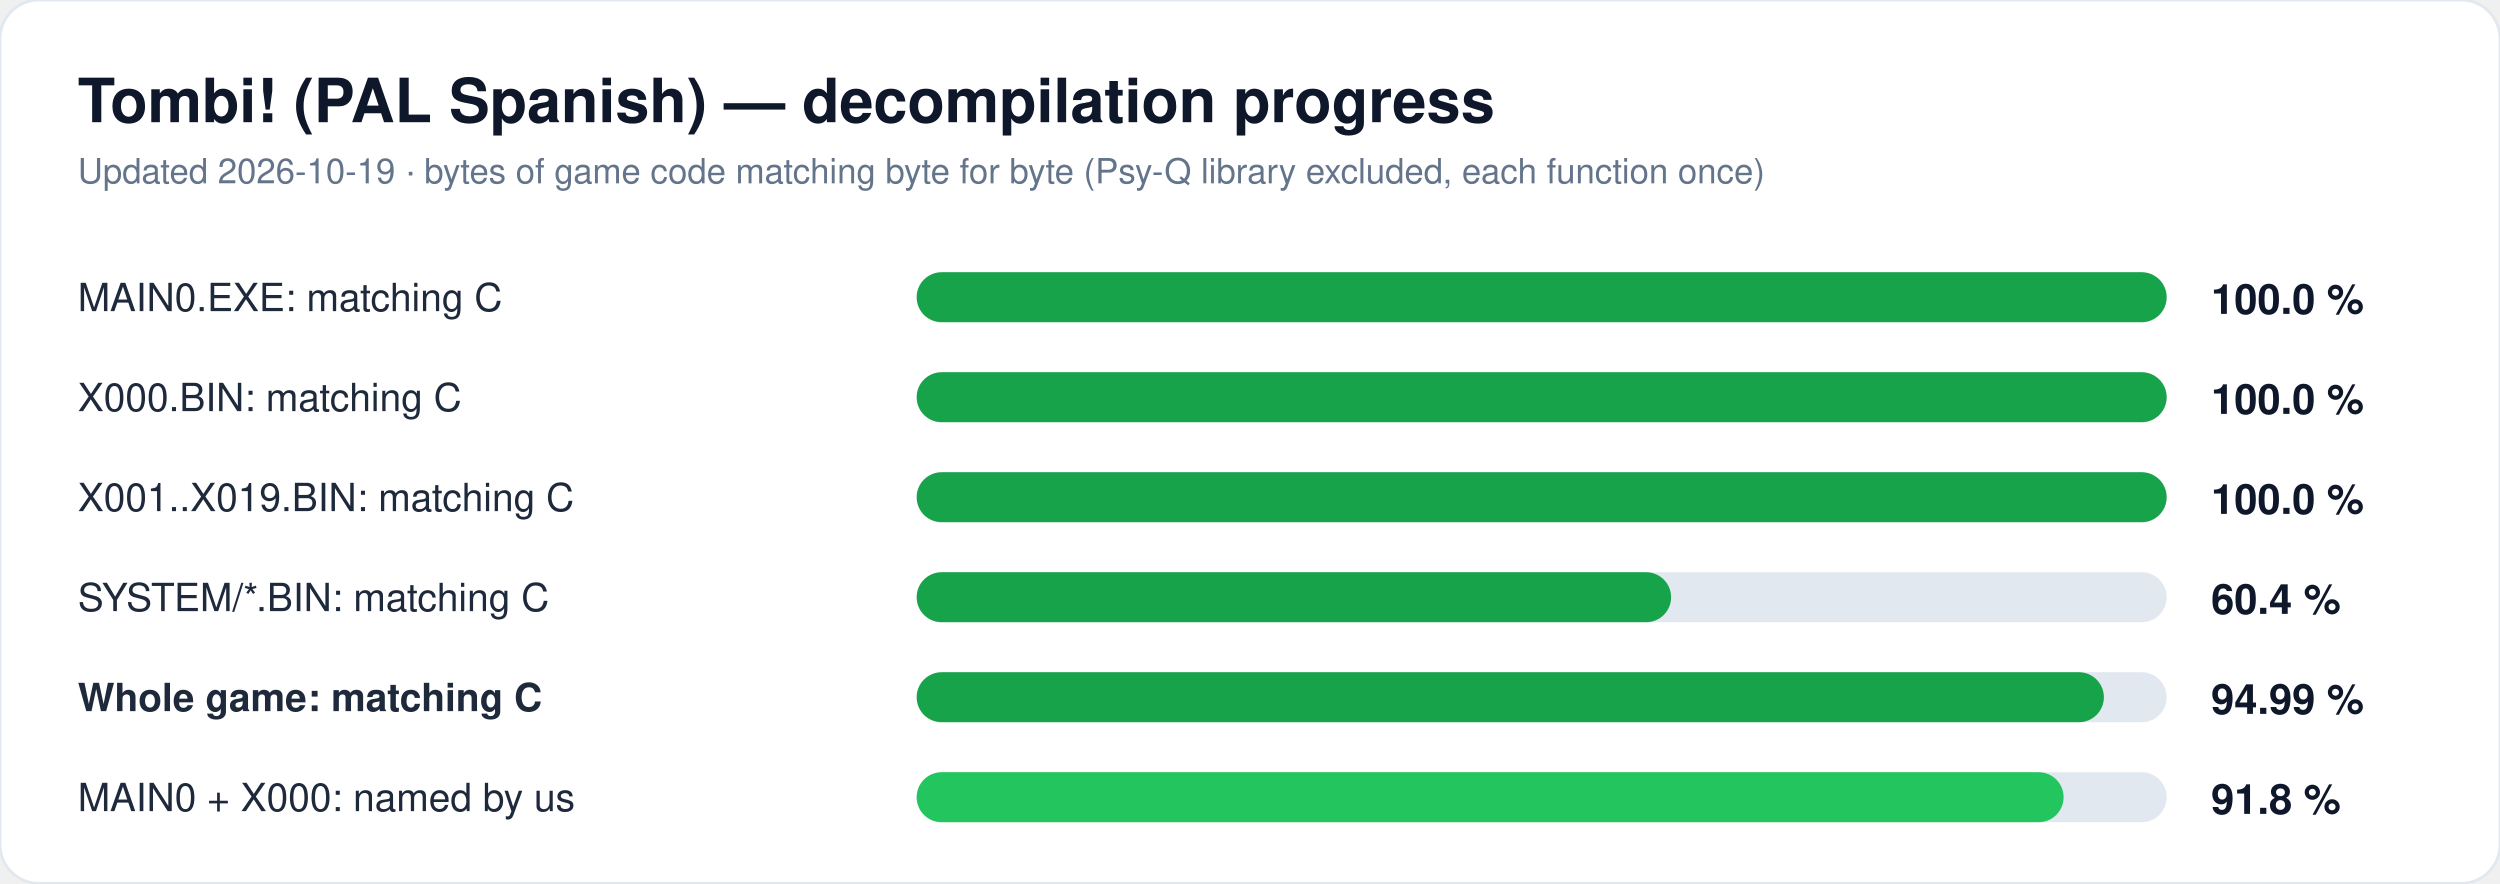
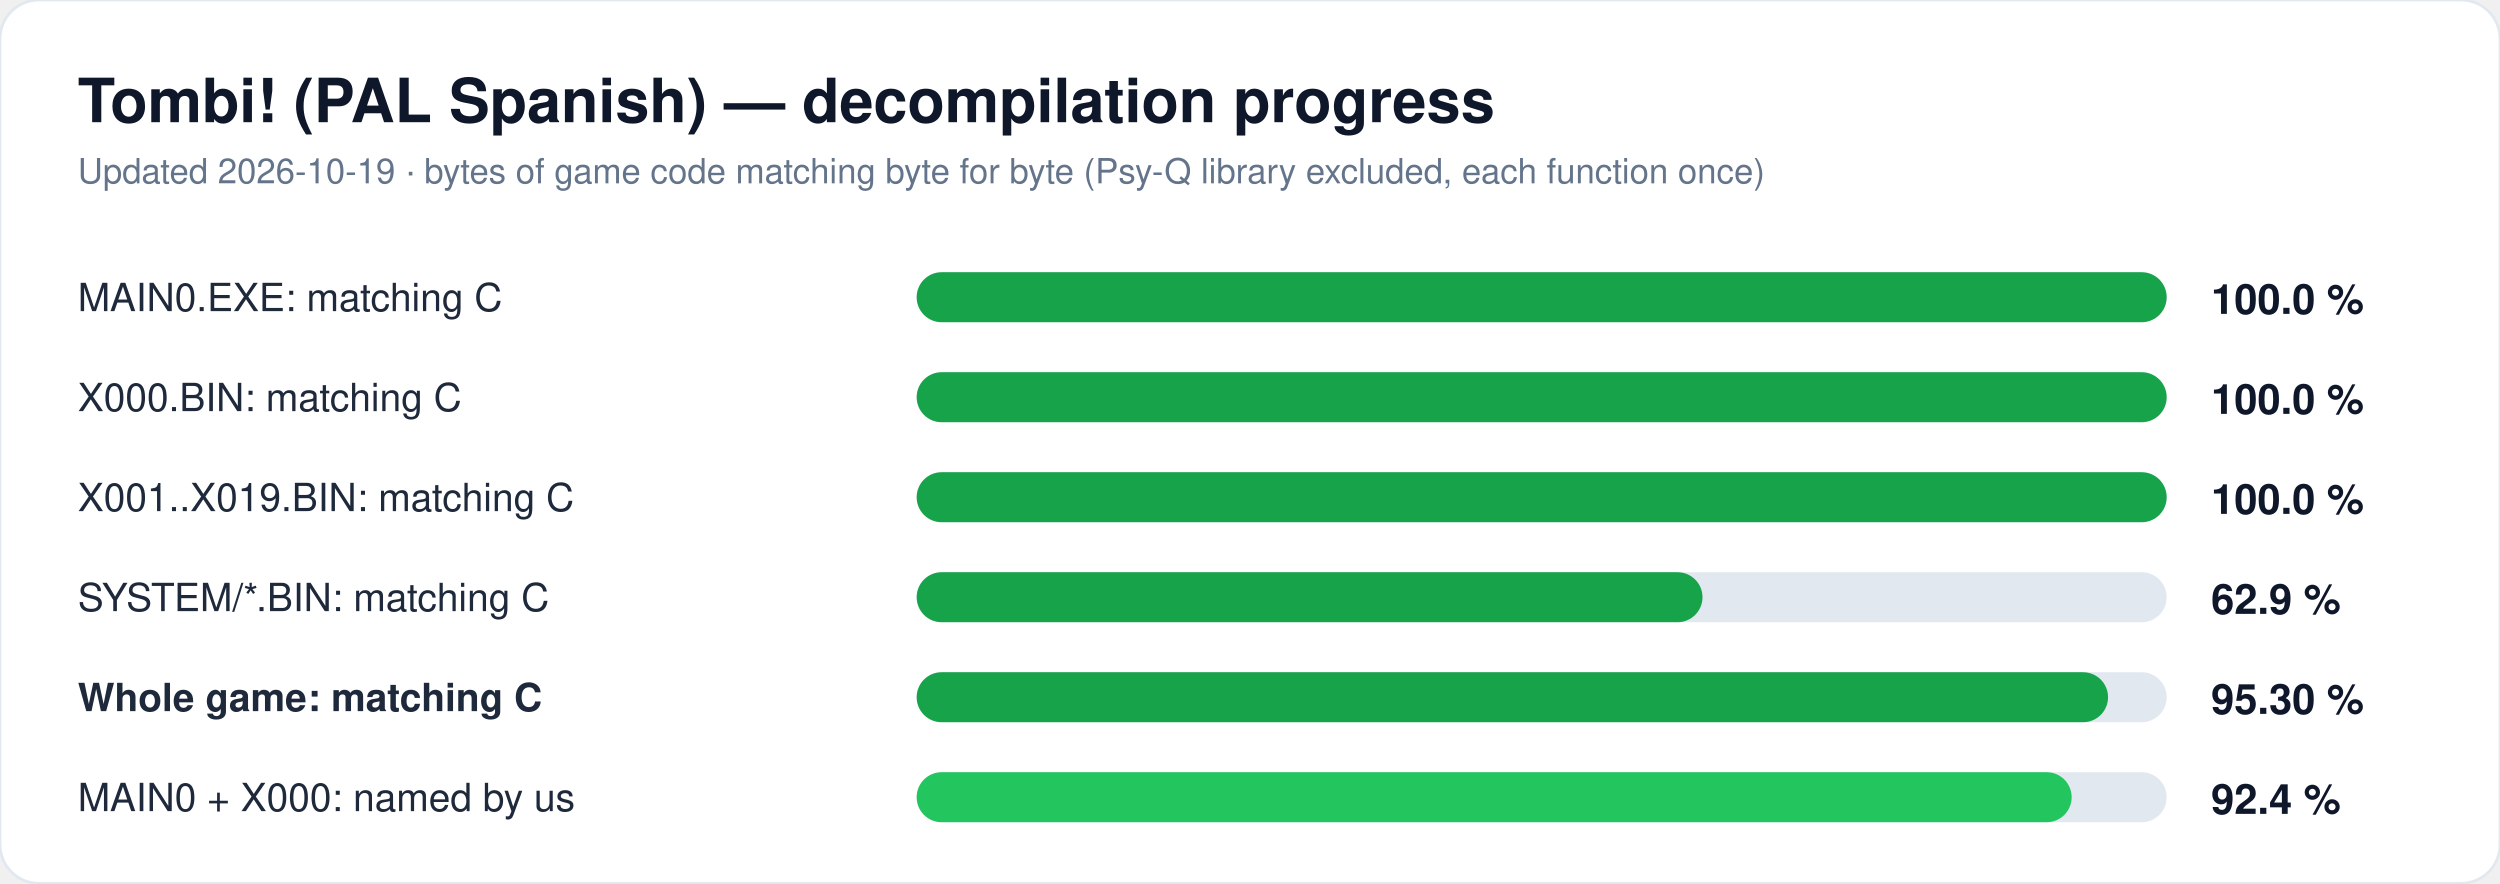
<svg xmlns="http://www.w3.org/2000/svg" width="900" height="318" viewBox="0 0 900 318" role="img" aria-label="Decompilation progress">
  <rect width="900" height="318" rx="14" fill="#ffffff" stroke="#e2e8f0" />
  <text x="28" y="44" font-family="Segoe UI,Helvetica,Arial,sans-serif" font-size="22" font-weight="700" fill="#0f172a">Tombi! (PAL Spanish) — decompilation progress</text>
  <text x="28" y="66" font-family="Segoe UI,Helvetica,Arial,sans-serif" font-size="12.5" fill="#64748b">Updated 2026-10-19 · bytes of game code matching byte for byte (Psy-Q library excluded, each function once)</text>
  <text x="28" y="112" font-family="Segoe UI,Helvetica,Arial,sans-serif" font-size="14" fill="#1e293b">MAIN0.EXE: matching C</text>
  <rect x="330" y="98" width="450" height="18" rx="9" fill="#e2e8f0" />
  <rect x="330" y="98" width="450.0" height="18" rx="9" fill="#16a34a" />
  <text x="796" y="113" font-family="Segoe UI,Helvetica,Arial,sans-serif" font-size="15" font-weight="700" fill="#0f172a">100.0 %</text>
  <text x="28" y="148" font-family="Segoe UI,Helvetica,Arial,sans-serif" font-size="14" fill="#1e293b">X000.BIN: matching C</text>
  <rect x="330" y="134" width="450" height="18" rx="9" fill="#e2e8f0" />
  <rect x="330" y="134" width="450.0" height="18" rx="9" fill="#16a34a" />
  <text x="796" y="149" font-family="Segoe UI,Helvetica,Arial,sans-serif" font-size="15" font-weight="700" fill="#0f172a">100.0 %</text>
  <text x="28" y="184" font-family="Segoe UI,Helvetica,Arial,sans-serif" font-size="14" fill="#1e293b">X001..X019.BIN: matching C</text>
  <rect x="330" y="170" width="450" height="18" rx="9" fill="#e2e8f0" />
  <rect x="330" y="170" width="450.0" height="18" rx="9" fill="#16a34a" />
  <text x="796" y="185" font-family="Segoe UI,Helvetica,Arial,sans-serif" font-size="15" font-weight="700" fill="#0f172a">100.0 %</text>
  <text x="28" y="220" font-family="Segoe UI,Helvetica,Arial,sans-serif" font-size="14" fill="#1e293b">SYSTEM/*.BIN: matching C</text>
  <rect x="330" y="206" width="450" height="18" rx="9" fill="#e2e8f0" />
-   <rect x="330" y="206" width="271.6" height="18" rx="9" fill="#16a34a" />
-   <text x="796" y="221" font-family="Segoe UI,Helvetica,Arial,sans-serif" font-size="15" font-weight="700" fill="#0f172a">60.4 %</text>
+   <rect x="330" y="206" width="282.9" height="18" rx="9" fill="#16a34a" />
+   <text x="796" y="221" font-family="Segoe UI,Helvetica,Arial,sans-serif" font-size="15" font-weight="700" fill="#0f172a">62.9 %</text>
  <text x="28" y="256" font-family="Segoe UI,Helvetica,Arial,sans-serif" font-size="14" font-weight="700" fill="#1e293b">Whole game: matching C</text>
  <rect x="330" y="242" width="450" height="18" rx="9" fill="#e2e8f0" />
-   <rect x="330" y="242" width="427.4" height="18" rx="9" fill="#16a34a" />
-   <text x="796" y="257" font-family="Segoe UI,Helvetica,Arial,sans-serif" font-size="15" font-weight="700" fill="#0f172a">94.99 %</text>
+   <rect x="330" y="242" width="428.9" height="18" rx="9" fill="#16a34a" />
+   <text x="796" y="257" font-family="Segoe UI,Helvetica,Arial,sans-serif" font-size="15" font-weight="700" fill="#0f172a">95.30 %</text>
  <text x="28" y="292" font-family="Segoe UI,Helvetica,Arial,sans-serif" font-size="14" fill="#1e293b">MAIN0 + X000: named by us</text>
  <rect x="330" y="278" width="450" height="18" rx="9" fill="#e2e8f0" />
-   <rect x="330" y="278" width="412.9" height="18" rx="9" fill="#22c55e" />
-   <text x="796" y="293" font-family="Segoe UI,Helvetica,Arial,sans-serif" font-size="15" font-weight="700" fill="#0f172a">91.8 %</text>
+   <rect x="330" y="278" width="415.8" height="18" rx="9" fill="#22c55e" />
+   <text x="796" y="293" font-family="Segoe UI,Helvetica,Arial,sans-serif" font-size="15" font-weight="700" fill="#0f172a">92.4 %</text>
</svg>
